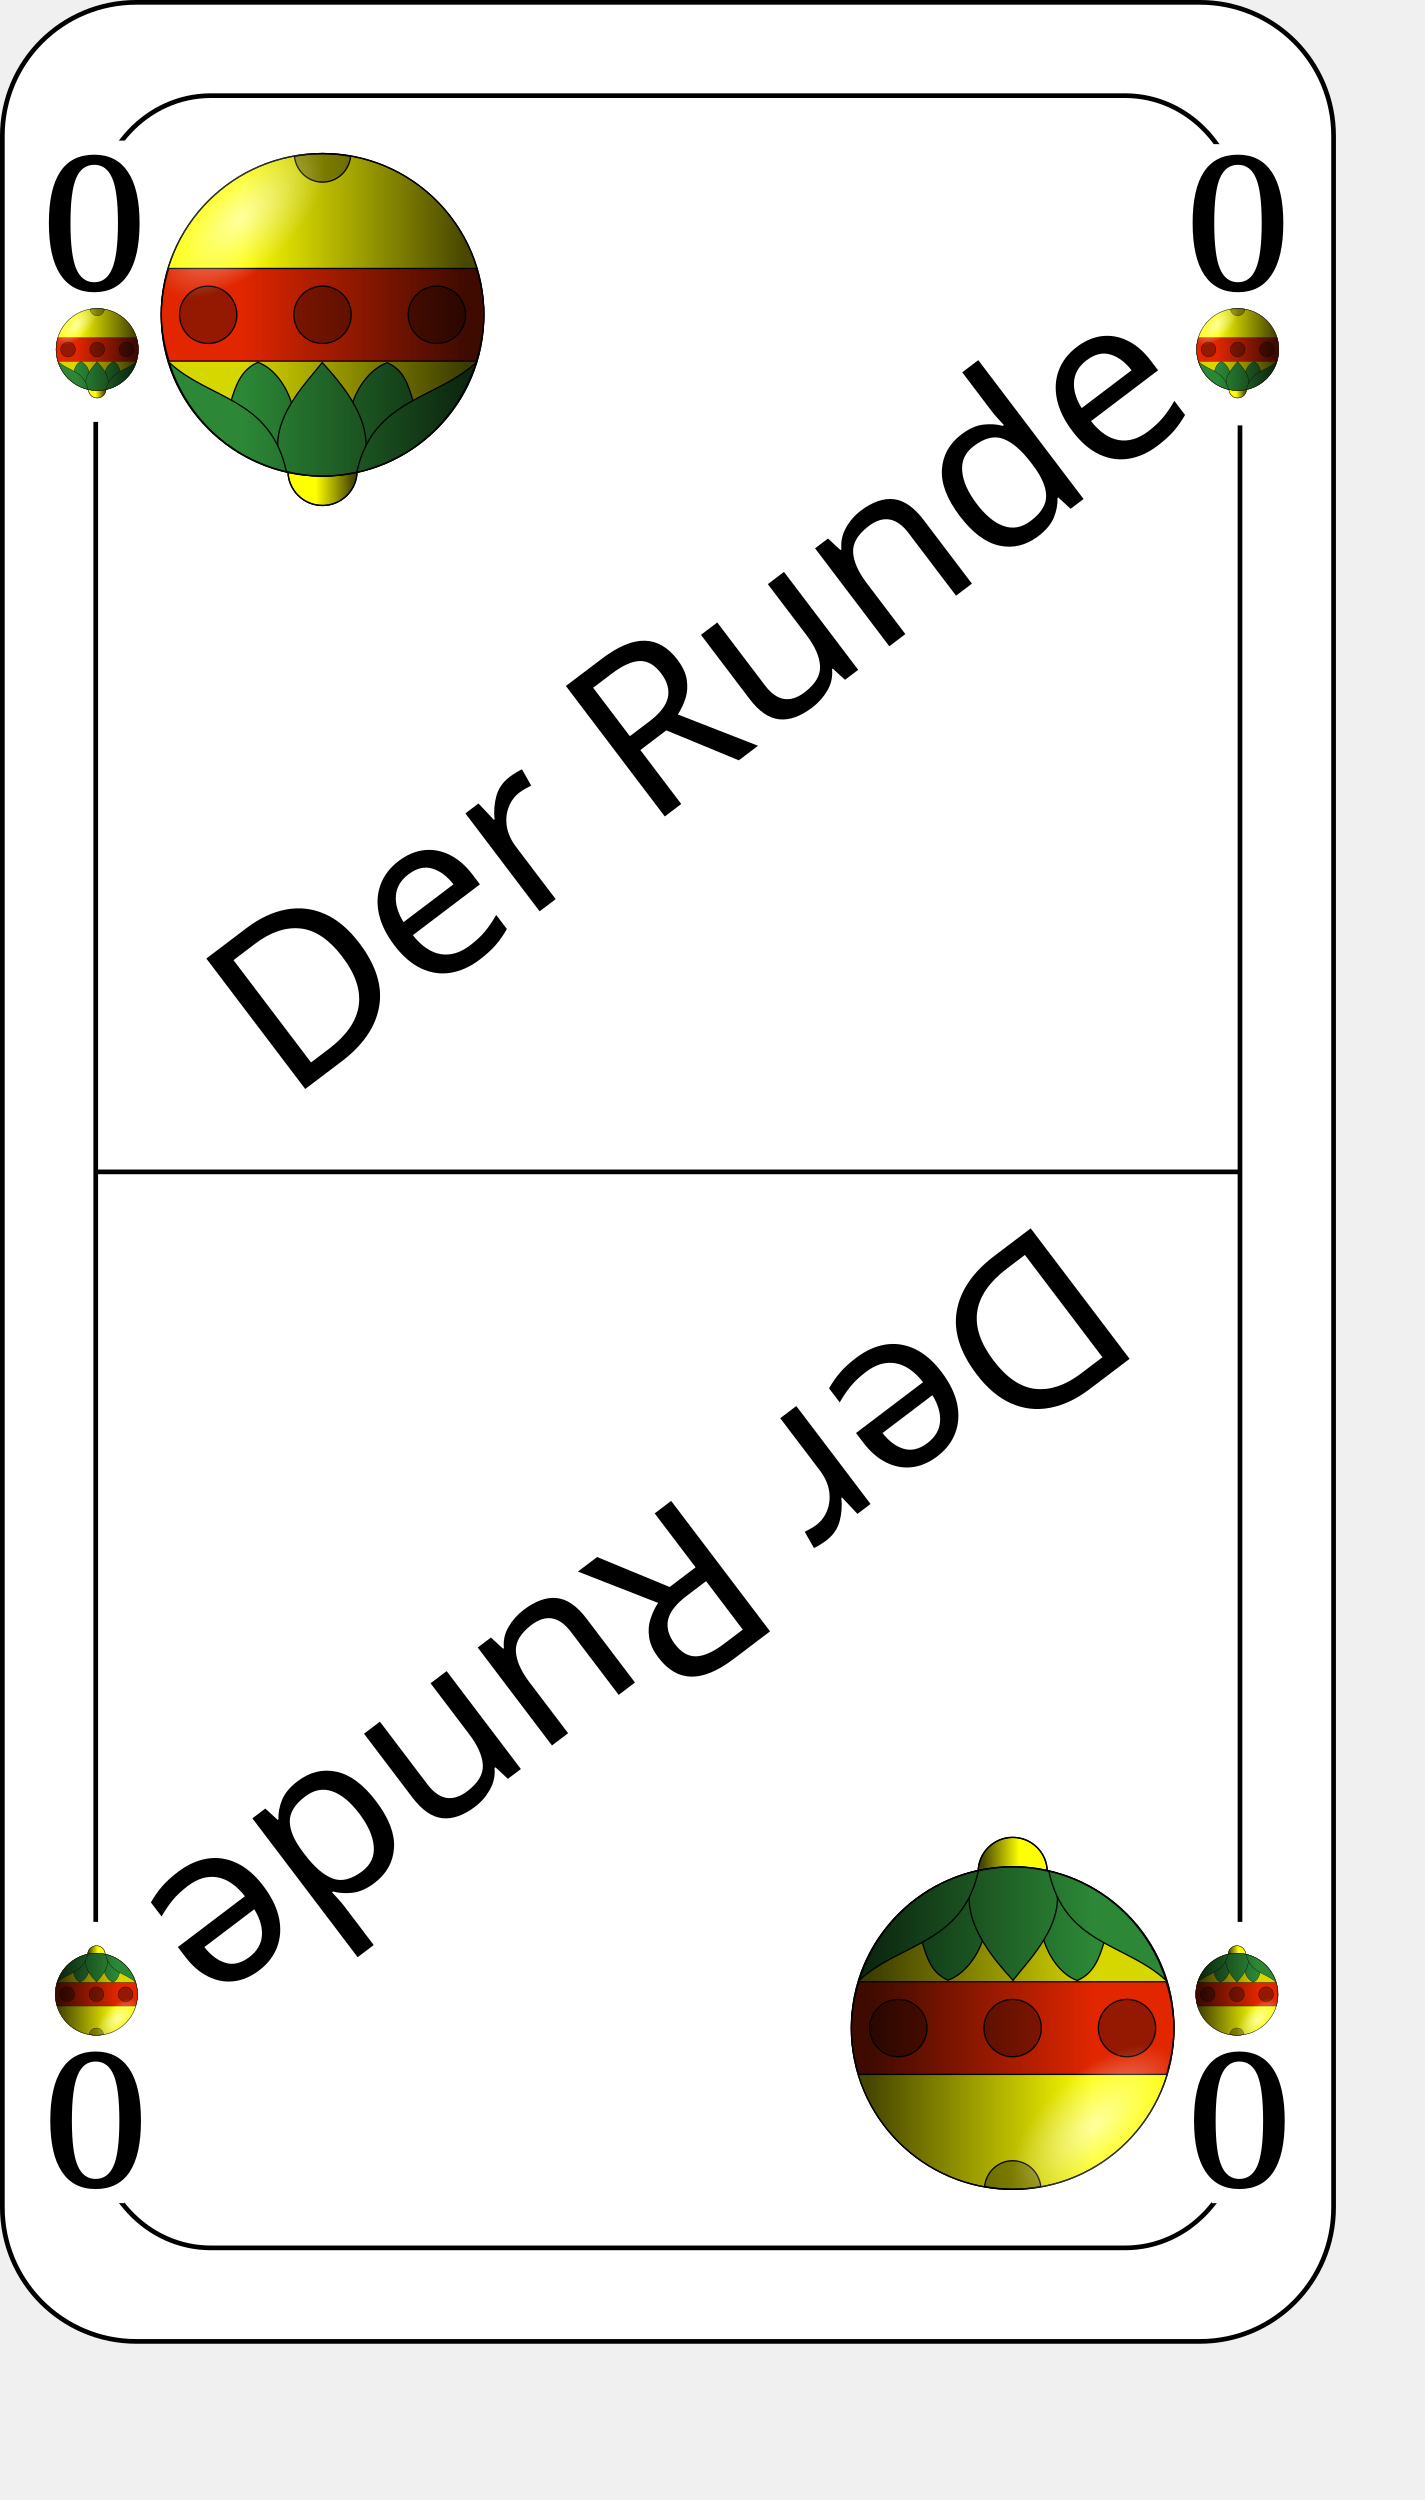
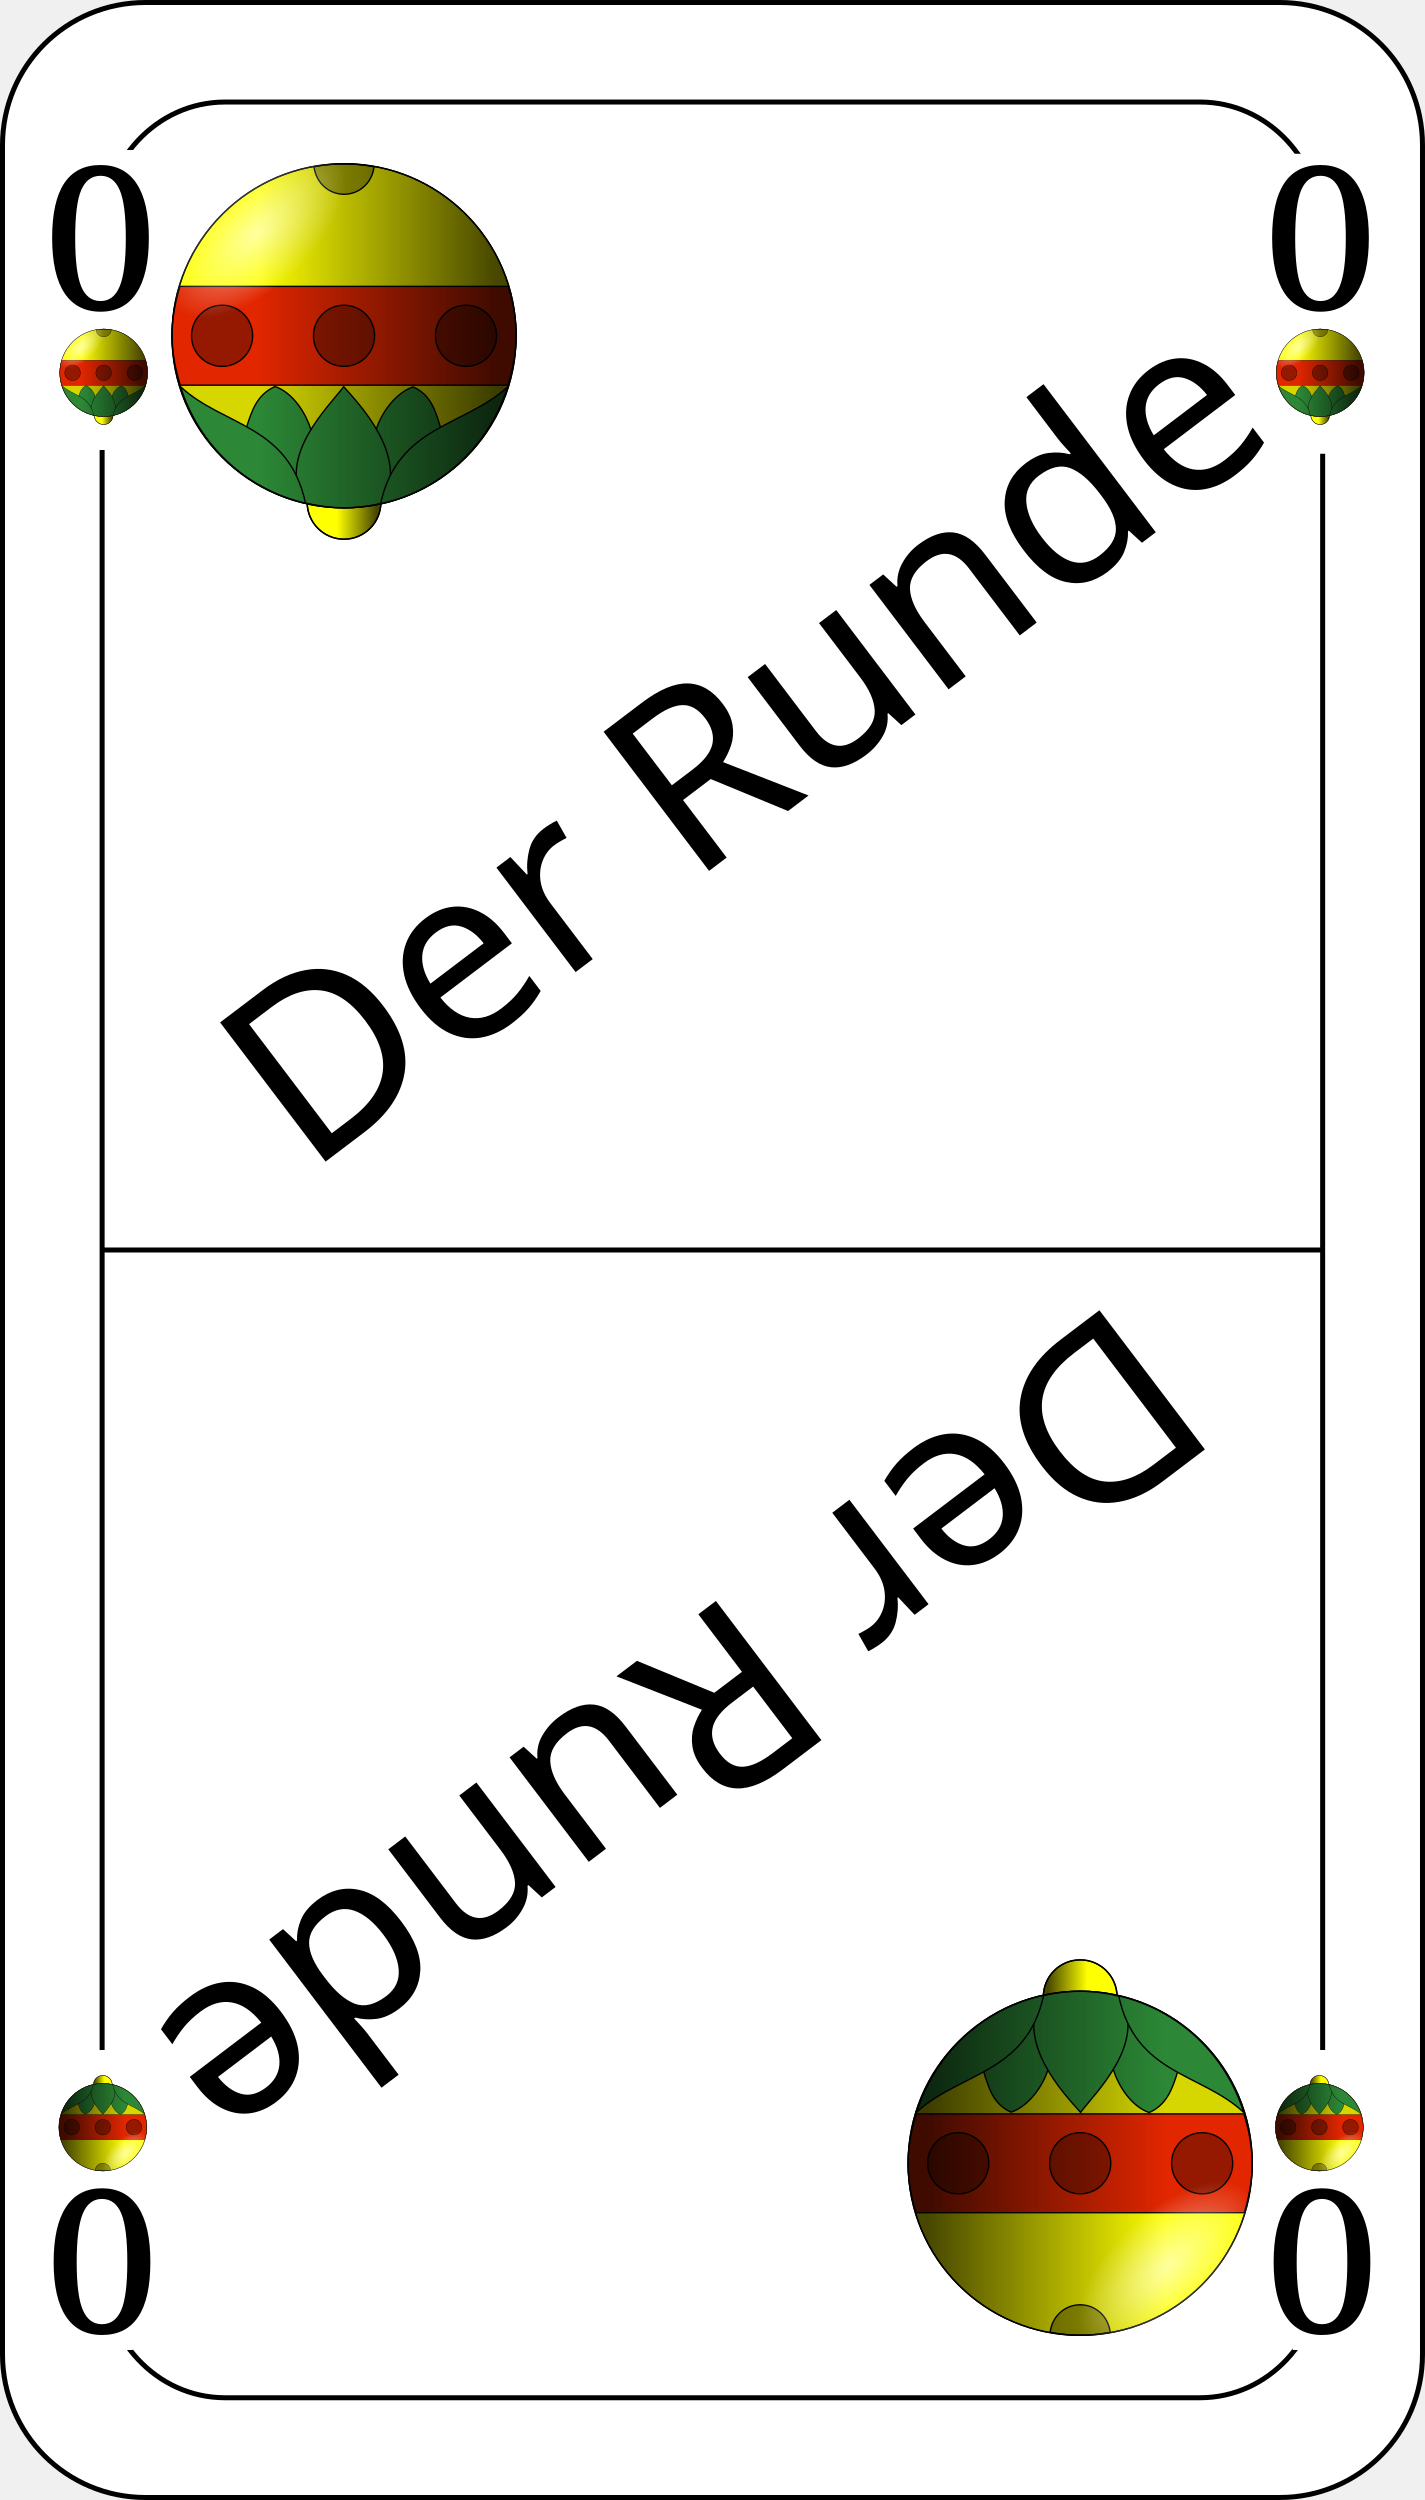
- <svg xmlns="http://www.w3.org/2000/svg" xmlns:xlink="http://www.w3.org/1999/xlink" width="5.7cm" height="10cm" id="svg2">
+ <svg xmlns="http://www.w3.org/2000/svg" xmlns:xlink="http://www.w3.org/1999/xlink" width="5.7cm" height="10cm" id="svg2" version="1.1" viewBox="0 0 201.969 354.331">
  <defs id="defs4">
    <linearGradient id="linearGradient16364">
      <stop id="stop16366" offset="0" style="stop-color:#ffffff;stop-opacity:0.622;" />
      <stop id="stop16368" offset="1" style="stop-color:#ffffff;stop-opacity:0;" />
    </linearGradient>
    <radialGradient r="7.799" fy="24.52" fx="24.028" cy="24.52" cx="24.028" gradientUnits="userSpaceOnUse" id="radialGradient2080" xlink:href="#linearGradient16364" />
    <linearGradient gradientUnits="userSpaceOnUse" y2="96.926" x2="51.855" y1="96.926" x1="61.893" id="linearGradient2106" xlink:href="#linearGradient2090" />
    <linearGradient gradientUnits="userSpaceOnUse" y2="52.551" x2="41.274" y1="52.551" x1="79.273" id="linearGradient2096" xlink:href="#linearGradient2090" />
    <linearGradient id="linearGradient2090">
      <stop id="stop2092" offset="0" style="stop-color:#000000;stop-opacity:0.72;" />
      <stop id="stop2094" offset="1" style="stop-color:#000000;stop-opacity:0;" />
    </linearGradient>
    <linearGradient xlink:href="#linearGradient2090" id="linearGradient6740" gradientUnits="userSpaceOnUse" x1="61.893" y1="96.926" x2="51.855" y2="96.926" />
    <linearGradient xlink:href="#linearGradient2090" id="linearGradient6742" gradientUnits="userSpaceOnUse" x1="79.273" y1="52.551" x2="41.274" y2="52.551" />
    <radialGradient xlink:href="#linearGradient16364" id="radialGradient6744" gradientUnits="userSpaceOnUse" cx="24.028" cy="24.52" fx="24.028" fy="24.52" r="7.799" />
  </defs>
  <g id="layer1">
    <rect style="opacity:1;fill:#ffffff;fill-opacity:1;fill-rule:evenodd;stroke:#000000;stroke-width:0.709;stroke-linecap:butt;stroke-linejoin:round;stroke-miterlimit:4;stroke-dasharray:none;stroke-dashoffset:0;stroke-opacity:1" id="rect1600" width="180.92" height="332.977" x="11.263" y="11.498" />
-     <path style="fill:none;fill-opacity:0.75;fill-rule:evenodd;stroke:#000000;stroke-width:0.709;stroke-linecap:butt;stroke-linejoin:miter;stroke-miterlimit:4;stroke-dasharray:none;stroke-opacity:1" d="M 14.676,177.165 L 187.292,177.165" id="path13403" />
-     <path style="fill:#ffffff;fill-opacity:1;stroke:#000000;stroke-width:0.71;stroke-miterlimit:4;stroke-dasharray:none;stroke-opacity:1" d="M 20.609,0.355 C 9.398,0.355 0.355,9.357 0.355,20.561 L 0.355,333.706 C 0.355,344.91 9.398,353.976 20.609,353.976 L 181.39,353.976 C 192.601,353.976 201.613,344.91 201.613,333.706 L 201.613,20.561 C 201.613,9.357 192.601,0.355 181.39,0.355 L 20.609,0.355 z M 31.879,14.462 L 170.089,14.462 C 179.725,14.462 187.463,22.764 187.463,33.074 L 187.463,321.226 C 187.463,331.535 179.725,339.837 170.089,339.837 L 31.879,339.837 C 22.243,339.837 14.473,331.535 14.473,321.226 L 14.473,33.074 C 14.473,22.764 22.243,14.462 31.879,14.462 z " id="path2586" />
+     <path style="fill:none;fill-opacity:0.75;fill-rule:evenodd;stroke:#000000;stroke-width:0.709;stroke-linecap:butt;stroke-linejoin:miter;stroke-miterlimit:4;stroke-dasharray:none;stroke-opacity:1" d="M 14.676,177.165 H 187.292" id="path13403" />
+     <path style="fill:#ffffff;fill-opacity:1;stroke:#000000;stroke-width:0.71;stroke-miterlimit:4;stroke-dasharray:none;stroke-opacity:1" d="M 20.609,0.355 C 9.398,0.355 0.355,9.357 0.355,20.561 V 333.706 c 0,11.204 9.044,20.27 20.254,20.27 H 181.39 c 11.211,0 20.223,-9.065 20.223,-20.27 V 20.561 C 201.613,9.357 192.601,0.355 181.39,0.355 Z M 31.879,14.462 H 170.089 c 9.636,0 17.374,8.302 17.374,18.612 V 321.226 c 1e-5,10.309 -7.738,18.612 -17.374,18.612 H 31.879 c -9.636,0 -17.405,-8.302 -17.405,-18.612 V 33.074 c 0,-10.309 7.769,-18.612 17.405,-18.612 z" id="path2586" />
    <rect style="opacity:1;fill:#ffffff;fill-opacity:1;fill-rule:evenodd;stroke:none;stroke-width:0.354;stroke-linecap:butt;stroke-linejoin:round;stroke-miterlimit:4;stroke-dasharray:none;stroke-dashoffset:0;stroke-opacity:1" id="rect10676" width="7.384" height="42.52" x="11.792" y="21.26" />
-     <text xml:space="preserve" style="font-size:24.976px;font-style:normal;font-variant:normal;font-weight:bold;font-stretch:normal;text-align:start;line-height:125%;writing-mode:lr-tb;text-anchor:start;fill:#000000;fill-opacity:1;stroke:none;stroke-width:1px;stroke-linecap:butt;stroke-linejoin:miter;stroke-opacity:1;font-family:Times New Roman" x="7.937" y="35.406" id="text4099" transform="scale(0.807087,1.239024)">
-       <tspan id="tspan4101" x="7.937" y="35.406">O</tspan>
+     <text xml:space="preserve" style="font-style:normal;font-variant:normal;font-weight:bold;font-stretch:normal;line-height:0%;font-family:'Times New Roman';text-align:start;writing-mode:lr-tb;text-anchor:start;fill:#000000;fill-opacity:1;stroke:none;stroke-width:1px;stroke-linecap:butt;stroke-linejoin:miter;stroke-opacity:1" x="7.937" y="35.406" id="text4099" transform="scale(0.807087,1.239024)">
+       <tspan id="tspan4101" x="7.937" y="35.406" style="font-size:24.976px;line-height:1.25">O</tspan>
    </text>
    <use x="0" y="0" xlink:href="#rect10676" id="use4103" transform="translate(170.7122,0.531494)" width="201.968" height="354.331" />
-     <use x="0" y="0" xlink:href="#text4099" id="use4105" transform="translate(172.9134,7.296372e-6)" width="201.968" height="354.331" />
+     <use x="0" y="0" xlink:href="#text4099" id="use4105" transform="translate(172.9134)" width="201.968" height="354.331" />
    <use x="0" y="0" xlink:href="#rect10676" id="use4107" transform="translate(-0.351984,269.2913)" width="201.968" height="354.331" />
    <use x="0" y="0" xlink:href="#rect10676" id="use4109" transform="translate(171.4162,269.2913)" width="201.968" height="354.331" />
-     <use x="0" y="0" xlink:href="#text4099" id="use4111" transform="matrix(-1,-1.534146e-17,1.534146e-17,-1,201.6142,354.3307)" width="201.968" height="354.331" />
-     <use x="0" y="0" xlink:href="#use4111" id="use4113" transform="translate(-172.9134,-2.068279e-7)" width="201.968" height="354.331" />
+     <use x="0" y="0" xlink:href="#text4099" id="use4111" transform="rotate(-180,100.8071,177.1653)" width="201.968" height="354.331" />
+     <use x="0" y="0" xlink:href="#use4111" id="use4113" transform="translate(-172.9134)" width="201.968" height="354.331" />
    <g id="g6579" transform="matrix(0.142166,0,0,0.141793,7.140148,45.30221)">
-       <path transform="translate(-0.498589,-1.417324)" d="M 63.022 96.926 A 9.373 9.373 0 1 1  44.275,96.926 A 9.373 9.373 0 1 1  63.022 96.926 z" id="path10095" style="opacity:1;fill:#feff00;fill-opacity:1;fill-rule:evenodd;stroke:#000000;stroke-width:0.354;stroke-linecap:butt;stroke-linejoin:round;stroke-miterlimit:4;stroke-dasharray:none;stroke-dashoffset:0;stroke-opacity:1" />
-       <path transform="translate(-0.514875,-1.417325)" d="M 63.022 96.926 A 9.373 9.373 0 1 1  44.275,96.926 A 9.373 9.373 0 1 1  63.022 96.926 z" id="path2098" style="opacity:1;fill:url(#linearGradient2106);fill-opacity:1;fill-rule:evenodd;stroke:#000000;stroke-width:0.354;stroke-linecap:butt;stroke-linejoin:round;stroke-miterlimit:4;stroke-dasharray:none;stroke-dashoffset:0;stroke-opacity:1" />
-       <path transform="matrix(1.595633,0,0,1.595633,-34.5217,-30.70298)" d="M 82.367 52.551 A 27.422 27.422 0 1 1  27.522,52.551 A 27.422 27.422 0 1 1  82.367 52.551 z" id="path8521" style="opacity:1;fill:#feff00;fill-opacity:1;fill-rule:evenodd;stroke:#000000;stroke-width:0.222;stroke-linecap:butt;stroke-linejoin:round;stroke-miterlimit:4;stroke-dasharray:none;stroke-dashoffset:0;stroke-opacity:1" />
-       <path id="path10858" d="M 32.969,61.194 L 11.231,65.36 L 15.525,75.675 L 69.923,78.765 L 89.929,75.237 L 94.913,65.651 L 59.96,59.926 L 32.969,61.194 z " style="fill:#000000;fill-opacity:0.157;fill-rule:evenodd;stroke:none;stroke-width:0.354;stroke-linecap:butt;stroke-linejoin:miter;stroke-miterlimit:4;stroke-dasharray:none;stroke-opacity:1" />
-       <path id="path9251" d="M 11.4,40.581 C 10.227,44.533 9.4,48.629 9.4,52.959 C 9.4,57.43 10.246,61.648 11.494,65.712 L 94.825,65.712 C 96.072,61.648 96.919,57.43 96.919,52.959 C 96.919,48.629 96.092,44.533 94.919,40.581 L 11.4,40.581 z " style="opacity:1;fill:#e12600;fill-opacity:1;fill-rule:evenodd;stroke:#000000;stroke-width:0.354;stroke-linecap:butt;stroke-linejoin:round;stroke-miterlimit:4;stroke-dasharray:none;stroke-dashoffset:0;stroke-opacity:1" />
-       <path transform="translate(-9.183015,-1.894638)" d="M 39.089 55.044 A 7.778 7.778 0 1 1  23.533,55.044 A 7.778 7.778 0 1 1  39.089 55.044 z" id="path9256" style="opacity:1;fill:#050000;fill-opacity:0.347;fill-rule:evenodd;stroke:#000000;stroke-width:0.354;stroke-linecap:butt;stroke-linejoin:round;stroke-miterlimit:4;stroke-dasharray:none;stroke-dashoffset:0;stroke-opacity:1" />
-       <path transform="translate(21.83821,-1.894638)" d="M 39.089 55.044 A 7.778 7.778 0 1 1  23.533,55.044 A 7.778 7.778 0 1 1  39.089 55.044 z" id="path9258" style="opacity:1;fill:#050000;fill-opacity:0.347;fill-rule:evenodd;stroke:#000000;stroke-width:0.354;stroke-linecap:butt;stroke-linejoin:round;stroke-miterlimit:4;stroke-dasharray:none;stroke-dashoffset:0;stroke-opacity:1" />
-       <path transform="translate(52.86029,-1.894638)" d="M 39.089 55.044 A 7.778 7.778 0 1 1  23.533,55.044 A 7.778 7.778 0 1 1  39.089 55.044 z" id="path9260" style="opacity:1;fill:#050000;fill-opacity:0.347;fill-rule:evenodd;stroke:#000000;stroke-width:0.354;stroke-linecap:butt;stroke-linejoin:round;stroke-miterlimit:4;stroke-dasharray:none;stroke-dashoffset:0;stroke-opacity:1" />
-       <path id="path9262" d="M 53.15,9.406 C 50.538,9.406 48.011,9.717 45.525,10.156 C 45.935,14.065 49.133,17.156 53.15,17.156 C 57.167,17.156 60.365,14.066 60.775,10.156 C 58.288,9.717 55.762,9.406 53.15,9.406 z " style="opacity:1;fill:#050000;fill-opacity:0.347;fill-rule:evenodd;stroke:#000000;stroke-width:0.354;stroke-linecap:butt;stroke-linejoin:round;stroke-miterlimit:4;stroke-dasharray:none;stroke-dashoffset:0;stroke-opacity:1" />
-       <path id="path10854" d="M 61.294,77.082 C 62.562,72.916 66.12,67.731 70.714,66.14 C 75.243,68.19 76.33,72.024 77.779,76.734 L 65.642,93.291 L 61.294,77.082 z " style="fill:#2c8836;fill-opacity:1;fill-rule:evenodd;stroke:#000000;stroke-width:0.354;stroke-linecap:butt;stroke-linejoin:miter;stroke-miterlimit:4;stroke-dasharray:none;stroke-opacity:1" />
-       <path id="path10852" d="M 44.743,77.066 C 43.475,72.9 40.196,67.637 35.601,66.046 C 31.073,68.096 29.708,72.008 28.259,76.718 L 40.396,93.276 L 44.743,77.066 z " style="fill:#2c8836;fill-opacity:1;fill-rule:evenodd;stroke:#000000;stroke-width:0.354;stroke-linecap:butt;stroke-linejoin:miter;stroke-miterlimit:4;stroke-dasharray:none;stroke-opacity:1" />
-       <path id="path10841" d="M 53.062,66.094 C 49.036,71.373 36.083,83.783 42.969,95.594 C 46.253,96.382 49.631,96.906 53.156,96.906 C 56.577,96.906 59.867,96.431 63.062,95.688 C 69.633,83.757 57.321,70.885 53.062,66.094 z " style="fill:#2c8836;fill-opacity:1;fill-rule:evenodd;stroke:#000000;stroke-width:0.354;stroke-linecap:butt;stroke-linejoin:miter;stroke-miterlimit:4;stroke-dasharray:none;stroke-opacity:1" />
-       <path id="path10850" d="M 94.719,66.156 C 83.893,76.204 66.73,75.922 62.438,95.875 C 77.846,92.534 90.059,81.031 94.719,66.156 z " style="fill:#2c8836;fill-opacity:1;fill-rule:evenodd;stroke:#000000;stroke-width:0.354;stroke-linecap:butt;stroke-linejoin:miter;stroke-miterlimit:4;stroke-dasharray:none;stroke-opacity:1" />
-       <path id="path10845" d="M 11.562,66.094 C 16.152,80.822 28.167,92.223 43.344,95.719 C 39.081,75.677 22.377,76.177 11.562,66.094 z " style="fill:#2c8836;fill-opacity:1;fill-rule:evenodd;stroke:#000000;stroke-width:0.354;stroke-linecap:butt;stroke-linejoin:miter;stroke-miterlimit:4;stroke-dasharray:none;stroke-opacity:1" />
-       <path transform="matrix(1.595633,0,0,1.595633,-34.52544,-30.69923)" d="M 82.367 52.551 A 27.422 27.422 0 1 1  27.522,52.551 A 27.422 27.422 0 1 1  82.367 52.551 z" id="path2088" style="opacity:1;fill:url(#linearGradient2096);fill-opacity:1;fill-rule:evenodd;stroke:#000000;stroke-width:0.222;stroke-linecap:butt;stroke-linejoin:round;stroke-miterlimit:4;stroke-dasharray:none;stroke-dashoffset:0;stroke-opacity:1" />
-       <path transform="matrix(-2.667884,2.42841,-1.183888,-1.347244,123.977,1.708077)" d="M 31.826 24.52 A 7.799 7.799 0 1 1  16.229,24.52 A 7.799 7.799 0 1 1  31.826 24.52 z" id="path6596" style="opacity:1;fill:url(#radialGradient2080);fill-opacity:1;fill-rule:evenodd;stroke:none;stroke-width:0.279;stroke-linecap:butt;stroke-linejoin:round;stroke-miterlimit:4;stroke-dasharray:none;stroke-dashoffset:0;stroke-opacity:1" />
+       <circle transform="translate(-0.498589,-1.417324)" id="path10095" style="opacity:1;fill:#feff00;fill-opacity:1;fill-rule:evenodd;stroke:#000000;stroke-width:0.354;stroke-linecap:butt;stroke-linejoin:round;stroke-miterlimit:4;stroke-dasharray:none;stroke-dashoffset:0;stroke-opacity:1" cx="53.648" cy="96.926" r="9.373" />
+       <circle transform="translate(-0.514875,-1.417325)" id="path2098" style="opacity:1;fill:url(#linearGradient2106);fill-opacity:1;fill-rule:evenodd;stroke:#000000;stroke-width:0.354;stroke-linecap:butt;stroke-linejoin:round;stroke-miterlimit:4;stroke-dasharray:none;stroke-dashoffset:0;stroke-opacity:1" cx="53.648" cy="96.926" r="9.373" />
+       <circle transform="matrix(1.595633,0,0,1.595633,-34.5217,-30.70298)" id="path8521" style="opacity:1;fill:#feff00;fill-opacity:1;fill-rule:evenodd;stroke:#000000;stroke-width:0.222;stroke-linecap:butt;stroke-linejoin:round;stroke-miterlimit:4;stroke-dasharray:none;stroke-dashoffset:0;stroke-opacity:1" cx="54.945" cy="52.551" r="27.422" />
+       <path id="path10858" d="m 32.969,61.194 -21.738,4.166 4.293,10.315 54.398,3.09 20.006,-3.528 4.985,-9.586 -34.954,-5.726 z" style="fill:#000000;fill-opacity:0.157;fill-rule:evenodd;stroke:none;stroke-width:0.354;stroke-linecap:butt;stroke-linejoin:miter;stroke-miterlimit:4;stroke-dasharray:none;stroke-opacity:1" />
+       <path id="path9251" d="m 11.4,40.581 c -1.173,3.951 -2,8.047 -2,12.378 0,4.471 0.847,8.689 2.094,12.753 h 83.331 c 1.247,-4.064 2.094,-8.282 2.094,-12.753 0,-4.33 -0.827,-8.427 -2,-12.378 z" style="opacity:1;fill:#e12600;fill-opacity:1;fill-rule:evenodd;stroke:#000000;stroke-width:0.354;stroke-linecap:butt;stroke-linejoin:round;stroke-miterlimit:4;stroke-dasharray:none;stroke-dashoffset:0;stroke-opacity:1" />
+       <circle transform="translate(-9.183015,-1.894638)" id="path9256" style="opacity:1;fill:#050000;fill-opacity:0.347;fill-rule:evenodd;stroke:#000000;stroke-width:0.354;stroke-linecap:butt;stroke-linejoin:round;stroke-miterlimit:4;stroke-dasharray:none;stroke-dashoffset:0;stroke-opacity:1" cx="31.311" cy="55.044" r="7.778" />
+       <circle transform="translate(21.83821,-1.894638)" id="path9258" style="opacity:1;fill:#050000;fill-opacity:0.347;fill-rule:evenodd;stroke:#000000;stroke-width:0.354;stroke-linecap:butt;stroke-linejoin:round;stroke-miterlimit:4;stroke-dasharray:none;stroke-dashoffset:0;stroke-opacity:1" cx="31.311" cy="55.044" r="7.778" />
+       <circle transform="translate(52.86029,-1.894638)" id="path9260" style="opacity:1;fill:#050000;fill-opacity:0.347;fill-rule:evenodd;stroke:#000000;stroke-width:0.354;stroke-linecap:butt;stroke-linejoin:round;stroke-miterlimit:4;stroke-dasharray:none;stroke-dashoffset:0;stroke-opacity:1" cx="31.311" cy="55.044" r="7.778" />
+       <path id="path9262" d="m 53.15,9.406 c -2.612,0 -5.138,0.311 -7.625,0.75 0.41,3.909 3.608,7 7.625,7 4.017,0 7.216,-3.091 7.625,-7 -2.487,-0.439 -5.013,-0.75 -7.625,-0.75 z" style="opacity:1;fill:#050000;fill-opacity:0.347;fill-rule:evenodd;stroke:#000000;stroke-width:0.354;stroke-linecap:butt;stroke-linejoin:round;stroke-miterlimit:4;stroke-dasharray:none;stroke-dashoffset:0;stroke-opacity:1" />
+       <path id="path10854" d="m 61.294,77.082 c 1.268,-4.166 4.825,-9.351 9.42,-10.942 4.529,2.05 5.616,5.884 7.065,10.594 l -12.137,16.558 z" style="fill:#2c8836;fill-opacity:1;fill-rule:evenodd;stroke:#000000;stroke-width:0.354;stroke-linecap:butt;stroke-linejoin:miter;stroke-miterlimit:4;stroke-dasharray:none;stroke-opacity:1" />
+       <path id="path10852" d="M 44.743,77.066 C 43.475,72.9 40.196,67.637 35.601,66.046 31.073,68.096 29.708,72.008 28.259,76.718 L 40.396,93.276 Z" style="fill:#2c8836;fill-opacity:1;fill-rule:evenodd;stroke:#000000;stroke-width:0.354;stroke-linecap:butt;stroke-linejoin:miter;stroke-miterlimit:4;stroke-dasharray:none;stroke-opacity:1" />
+       <path id="path10841" d="m 53.062,66.094 c -4.027,5.279 -16.98,17.689 -10.094,29.5 3.285,0.788 6.662,1.312 10.188,1.312 3.421,0 6.71,-0.475 9.906,-1.219 6.57,-11.931 -5.741,-24.803 -10,-29.594 z" style="fill:#2c8836;fill-opacity:1;fill-rule:evenodd;stroke:#000000;stroke-width:0.354;stroke-linecap:butt;stroke-linejoin:miter;stroke-miterlimit:4;stroke-dasharray:none;stroke-opacity:1" />
+       <path id="path10850" d="M 94.719,66.156 C 83.893,76.204 66.73,75.922 62.438,95.875 77.846,92.534 90.059,81.031 94.719,66.156 Z" style="fill:#2c8836;fill-opacity:1;fill-rule:evenodd;stroke:#000000;stroke-width:0.354;stroke-linecap:butt;stroke-linejoin:miter;stroke-miterlimit:4;stroke-dasharray:none;stroke-opacity:1" />
+       <path id="path10845" d="m 11.562,66.094 c 4.59,14.728 16.605,26.129 31.781,29.625 C 39.081,75.677 22.377,76.177 11.562,66.094 Z" style="fill:#2c8836;fill-opacity:1;fill-rule:evenodd;stroke:#000000;stroke-width:0.354;stroke-linecap:butt;stroke-linejoin:miter;stroke-miterlimit:4;stroke-dasharray:none;stroke-opacity:1" />
+       <circle transform="matrix(1.595633,0,0,1.595633,-34.52544,-30.69923)" id="path2088" style="opacity:1;fill:url(#linearGradient2096);fill-opacity:1;fill-rule:evenodd;stroke:#000000;stroke-width:0.222;stroke-linecap:butt;stroke-linejoin:round;stroke-miterlimit:4;stroke-dasharray:none;stroke-dashoffset:0;stroke-opacity:1" cx="54.945" cy="52.551" r="27.422" />
+       <circle transform="matrix(-2.667884,2.42841,-1.183888,-1.347244,123.977,1.708077)" id="path6596" style="opacity:1;fill:url(#radialGradient2080);fill-opacity:1;fill-rule:evenodd;stroke:none;stroke-width:0.279;stroke-linecap:butt;stroke-linejoin:round;stroke-miterlimit:4;stroke-dasharray:none;stroke-dashoffset:0;stroke-opacity:1" cx="24.028" cy="24.52" r="7.799" />
    </g>
-     <use x="0" y="0" xlink:href="#g6579" id="use6598" transform="translate(172.42,3.708661e-6)" width="201.968" height="354.331" />
-     <use x="0" y="0" xlink:href="#g6579" id="use6600" transform="matrix(-1,0,0,-1,29.26991,354.3306)" width="201.968" height="354.331" />
-     <use x="0" y="0" xlink:href="#g6579" id="use6602" transform="matrix(-1,-8.863353e-18,8.863353e-18,-1,201.6899,354.3306)" width="201.968" height="354.331" />
+     <use x="0" y="0" xlink:href="#g6579" id="use6598" transform="translate(172.42)" width="201.968" height="354.331" />
+     <use x="0" y="0" xlink:href="#g6579" id="use6600" transform="rotate(180,14.63495,177.1653)" width="201.968" height="354.331" />
+     <use x="0" y="0" xlink:href="#g6579" id="use6602" transform="rotate(-180,100.8449,177.1653)" width="201.968" height="354.331" />
    <g id="g6706" transform="matrix(0.517459,0,0,0.517459,-90.22331,16.83758)">
-       <path transform="translate(-0.498589,-1.417324)" d="M 63.022 96.926 A 9.373 9.373 0 1 1  44.275,96.926 A 9.373 9.373 0 1 1  63.022 96.926 z" id="path6708" style="opacity:1;fill:#feff00;fill-opacity:1;fill-rule:evenodd;stroke:#000000;stroke-width:0.354;stroke-linecap:butt;stroke-linejoin:round;stroke-miterlimit:4;stroke-dasharray:none;stroke-dashoffset:0;stroke-opacity:1" />
-       <path transform="translate(-0.514875,-1.417325)" d="M 63.022 96.926 A 9.373 9.373 0 1 1  44.275,96.926 A 9.373 9.373 0 1 1  63.022 96.926 z" id="path6710" style="opacity:1;fill:url(#linearGradient6740);fill-opacity:1;fill-rule:evenodd;stroke:#000000;stroke-width:0.354;stroke-linecap:butt;stroke-linejoin:round;stroke-miterlimit:4;stroke-dasharray:none;stroke-dashoffset:0;stroke-opacity:1" />
-       <path transform="matrix(1.595633,0,0,1.595633,-34.5217,-30.70298)" d="M 82.367 52.551 A 27.422 27.422 0 1 1  27.522,52.551 A 27.422 27.422 0 1 1  82.367 52.551 z" id="path6712" style="opacity:1;fill:#feff00;fill-opacity:1;fill-rule:evenodd;stroke:#000000;stroke-width:0.222;stroke-linecap:butt;stroke-linejoin:round;stroke-miterlimit:4;stroke-dasharray:none;stroke-dashoffset:0;stroke-opacity:1" />
-       <path id="path6714" d="M 32.969,61.194 L 11.231,65.36 L 15.525,75.675 L 69.923,78.765 L 89.929,75.237 L 94.913,65.651 L 59.96,59.926 L 32.969,61.194 z " style="fill:#000000;fill-opacity:0.157;fill-rule:evenodd;stroke:none;stroke-width:0.354;stroke-linecap:butt;stroke-linejoin:miter;stroke-miterlimit:4;stroke-dasharray:none;stroke-opacity:1" />
-       <path id="path6716" d="M 11.4,40.581 C 10.227,44.533 9.4,48.629 9.4,52.959 C 9.4,57.43 10.246,61.648 11.494,65.712 L 94.825,65.712 C 96.072,61.648 96.919,57.43 96.919,52.959 C 96.919,48.629 96.092,44.533 94.919,40.581 L 11.4,40.581 z " style="opacity:1;fill:#e12600;fill-opacity:1;fill-rule:evenodd;stroke:#000000;stroke-width:0.354;stroke-linecap:butt;stroke-linejoin:round;stroke-miterlimit:4;stroke-dasharray:none;stroke-dashoffset:0;stroke-opacity:1" />
-       <path transform="translate(-9.183015,-1.894638)" d="M 39.089 55.044 A 7.778 7.778 0 1 1  23.533,55.044 A 7.778 7.778 0 1 1  39.089 55.044 z" id="path6718" style="opacity:1;fill:#050000;fill-opacity:0.347;fill-rule:evenodd;stroke:#000000;stroke-width:0.354;stroke-linecap:butt;stroke-linejoin:round;stroke-miterlimit:4;stroke-dasharray:none;stroke-dashoffset:0;stroke-opacity:1" />
-       <path transform="translate(21.83821,-1.894638)" d="M 39.089 55.044 A 7.778 7.778 0 1 1  23.533,55.044 A 7.778 7.778 0 1 1  39.089 55.044 z" id="path6720" style="opacity:1;fill:#050000;fill-opacity:0.347;fill-rule:evenodd;stroke:#000000;stroke-width:0.354;stroke-linecap:butt;stroke-linejoin:round;stroke-miterlimit:4;stroke-dasharray:none;stroke-dashoffset:0;stroke-opacity:1" />
-       <path transform="translate(52.86029,-1.894638)" d="M 39.089 55.044 A 7.778 7.778 0 1 1  23.533,55.044 A 7.778 7.778 0 1 1  39.089 55.044 z" id="path6722" style="opacity:1;fill:#050000;fill-opacity:0.347;fill-rule:evenodd;stroke:#000000;stroke-width:0.354;stroke-linecap:butt;stroke-linejoin:round;stroke-miterlimit:4;stroke-dasharray:none;stroke-dashoffset:0;stroke-opacity:1" />
-       <path id="path6724" d="M 53.15,9.406 C 50.538,9.406 48.011,9.717 45.525,10.156 C 45.935,14.065 49.133,17.156 53.15,17.156 C 57.167,17.156 60.365,14.066 60.775,10.156 C 58.288,9.717 55.762,9.406 53.15,9.406 z " style="opacity:1;fill:#050000;fill-opacity:0.347;fill-rule:evenodd;stroke:#000000;stroke-width:0.354;stroke-linecap:butt;stroke-linejoin:round;stroke-miterlimit:4;stroke-dasharray:none;stroke-dashoffset:0;stroke-opacity:1" />
-       <path id="path6726" d="M 61.294,77.082 C 62.562,72.916 66.12,67.731 70.714,66.14 C 75.243,68.19 76.33,72.024 77.779,76.734 L 65.642,93.291 L 61.294,77.082 z " style="fill:#2c8836;fill-opacity:1;fill-rule:evenodd;stroke:#000000;stroke-width:0.354;stroke-linecap:butt;stroke-linejoin:miter;stroke-miterlimit:4;stroke-dasharray:none;stroke-opacity:1" />
-       <path id="path6728" d="M 44.743,77.066 C 43.475,72.9 40.196,67.637 35.601,66.046 C 31.073,68.096 29.708,72.008 28.259,76.718 L 40.396,93.276 L 44.743,77.066 z " style="fill:#2c8836;fill-opacity:1;fill-rule:evenodd;stroke:#000000;stroke-width:0.354;stroke-linecap:butt;stroke-linejoin:miter;stroke-miterlimit:4;stroke-dasharray:none;stroke-opacity:1" />
-       <path id="path6730" d="M 53.062,66.094 C 49.036,71.373 36.083,83.783 42.969,95.594 C 46.253,96.382 49.631,96.906 53.156,96.906 C 56.577,96.906 59.867,96.431 63.062,95.688 C 69.633,83.757 57.321,70.885 53.062,66.094 z " style="fill:#2c8836;fill-opacity:1;fill-rule:evenodd;stroke:#000000;stroke-width:0.354;stroke-linecap:butt;stroke-linejoin:miter;stroke-miterlimit:4;stroke-dasharray:none;stroke-opacity:1" />
-       <path id="path6732" d="M 94.719,66.156 C 83.893,76.204 66.73,75.922 62.438,95.875 C 77.846,92.534 90.059,81.031 94.719,66.156 z " style="fill:#2c8836;fill-opacity:1;fill-rule:evenodd;stroke:#000000;stroke-width:0.354;stroke-linecap:butt;stroke-linejoin:miter;stroke-miterlimit:4;stroke-dasharray:none;stroke-opacity:1" />
-       <path id="path6734" d="M 11.562,66.094 C 16.152,80.822 28.167,92.223 43.344,95.719 C 39.081,75.677 22.377,76.177 11.562,66.094 z " style="fill:#2c8836;fill-opacity:1;fill-rule:evenodd;stroke:#000000;stroke-width:0.354;stroke-linecap:butt;stroke-linejoin:miter;stroke-miterlimit:4;stroke-dasharray:none;stroke-opacity:1" />
-       <path transform="matrix(1.595633,0,0,1.595633,-34.52544,-30.69923)" d="M 82.367 52.551 A 27.422 27.422 0 1 1  27.522,52.551 A 27.422 27.422 0 1 1  82.367 52.551 z" id="path6736" style="opacity:1;fill:url(#linearGradient6742);fill-opacity:1;fill-rule:evenodd;stroke:#000000;stroke-width:0.222;stroke-linecap:butt;stroke-linejoin:round;stroke-miterlimit:4;stroke-dasharray:none;stroke-dashoffset:0;stroke-opacity:1" />
-       <path transform="matrix(-2.667884,2.42841,-1.183888,-1.347244,123.977,1.708077)" d="M 31.826 24.52 A 7.799 7.799 0 1 1  16.229,24.52 A 7.799 7.799 0 1 1  31.826 24.52 z" id="path6738" style="opacity:1;fill:url(#radialGradient6744);fill-opacity:1;fill-rule:evenodd;stroke:none;stroke-width:0.279;stroke-linecap:butt;stroke-linejoin:round;stroke-miterlimit:4;stroke-dasharray:none;stroke-dashoffset:0;stroke-opacity:1" />
+       <circle transform="translate(-0.498589,-1.417324)" id="path6708" style="opacity:1;fill:#feff00;fill-opacity:1;fill-rule:evenodd;stroke:#000000;stroke-width:0.354;stroke-linecap:butt;stroke-linejoin:round;stroke-miterlimit:4;stroke-dasharray:none;stroke-dashoffset:0;stroke-opacity:1" cx="53.648" cy="96.926" r="9.373" />
+       <circle transform="translate(-0.514875,-1.417325)" id="path6710" style="opacity:1;fill:url(#linearGradient6740);fill-opacity:1;fill-rule:evenodd;stroke:#000000;stroke-width:0.354;stroke-linecap:butt;stroke-linejoin:round;stroke-miterlimit:4;stroke-dasharray:none;stroke-dashoffset:0;stroke-opacity:1" cx="53.648" cy="96.926" r="9.373" />
+       <circle transform="matrix(1.595633,0,0,1.595633,-34.5217,-30.70298)" id="path6712" style="opacity:1;fill:#feff00;fill-opacity:1;fill-rule:evenodd;stroke:#000000;stroke-width:0.222;stroke-linecap:butt;stroke-linejoin:round;stroke-miterlimit:4;stroke-dasharray:none;stroke-dashoffset:0;stroke-opacity:1" cx="54.945" cy="52.551" r="27.422" />
+       <path id="path6714" d="m 32.969,61.194 -21.738,4.166 4.293,10.315 54.398,3.09 20.006,-3.528 4.985,-9.586 -34.954,-5.726 z" style="fill:#000000;fill-opacity:0.157;fill-rule:evenodd;stroke:none;stroke-width:0.354;stroke-linecap:butt;stroke-linejoin:miter;stroke-miterlimit:4;stroke-dasharray:none;stroke-opacity:1" />
+       <path id="path6716" d="m 11.4,40.581 c -1.173,3.951 -2,8.047 -2,12.378 0,4.471 0.847,8.689 2.094,12.753 h 83.331 c 1.247,-4.064 2.094,-8.282 2.094,-12.753 0,-4.33 -0.827,-8.427 -2,-12.378 z" style="opacity:1;fill:#e12600;fill-opacity:1;fill-rule:evenodd;stroke:#000000;stroke-width:0.354;stroke-linecap:butt;stroke-linejoin:round;stroke-miterlimit:4;stroke-dasharray:none;stroke-dashoffset:0;stroke-opacity:1" />
+       <circle transform="translate(-9.183015,-1.894638)" id="path6718" style="opacity:1;fill:#050000;fill-opacity:0.347;fill-rule:evenodd;stroke:#000000;stroke-width:0.354;stroke-linecap:butt;stroke-linejoin:round;stroke-miterlimit:4;stroke-dasharray:none;stroke-dashoffset:0;stroke-opacity:1" cx="31.311" cy="55.044" r="7.778" />
+       <circle transform="translate(21.83821,-1.894638)" id="path6720" style="opacity:1;fill:#050000;fill-opacity:0.347;fill-rule:evenodd;stroke:#000000;stroke-width:0.354;stroke-linecap:butt;stroke-linejoin:round;stroke-miterlimit:4;stroke-dasharray:none;stroke-dashoffset:0;stroke-opacity:1" cx="31.311" cy="55.044" r="7.778" />
+       <circle transform="translate(52.86029,-1.894638)" id="path6722" style="opacity:1;fill:#050000;fill-opacity:0.347;fill-rule:evenodd;stroke:#000000;stroke-width:0.354;stroke-linecap:butt;stroke-linejoin:round;stroke-miterlimit:4;stroke-dasharray:none;stroke-dashoffset:0;stroke-opacity:1" cx="31.311" cy="55.044" r="7.778" />
+       <path id="path6724" d="m 53.15,9.406 c -2.612,0 -5.138,0.311 -7.625,0.75 0.41,3.909 3.608,7 7.625,7 4.017,0 7.216,-3.091 7.625,-7 -2.487,-0.439 -5.013,-0.75 -7.625,-0.75 z" style="opacity:1;fill:#050000;fill-opacity:0.347;fill-rule:evenodd;stroke:#000000;stroke-width:0.354;stroke-linecap:butt;stroke-linejoin:round;stroke-miterlimit:4;stroke-dasharray:none;stroke-dashoffset:0;stroke-opacity:1" />
+       <path id="path6726" d="m 61.294,77.082 c 1.268,-4.166 4.825,-9.351 9.42,-10.942 4.529,2.05 5.616,5.884 7.065,10.594 l -12.137,16.558 z" style="fill:#2c8836;fill-opacity:1;fill-rule:evenodd;stroke:#000000;stroke-width:0.354;stroke-linecap:butt;stroke-linejoin:miter;stroke-miterlimit:4;stroke-dasharray:none;stroke-opacity:1" />
+       <path id="path6728" d="M 44.743,77.066 C 43.475,72.9 40.196,67.637 35.601,66.046 31.073,68.096 29.708,72.008 28.259,76.718 L 40.396,93.276 Z" style="fill:#2c8836;fill-opacity:1;fill-rule:evenodd;stroke:#000000;stroke-width:0.354;stroke-linecap:butt;stroke-linejoin:miter;stroke-miterlimit:4;stroke-dasharray:none;stroke-opacity:1" />
+       <path id="path6730" d="m 53.062,66.094 c -4.027,5.279 -16.98,17.689 -10.094,29.5 3.285,0.788 6.662,1.312 10.188,1.312 3.421,0 6.71,-0.475 9.906,-1.219 6.57,-11.931 -5.741,-24.803 -10,-29.594 z" style="fill:#2c8836;fill-opacity:1;fill-rule:evenodd;stroke:#000000;stroke-width:0.354;stroke-linecap:butt;stroke-linejoin:miter;stroke-miterlimit:4;stroke-dasharray:none;stroke-opacity:1" />
+       <path id="path6732" d="M 94.719,66.156 C 83.893,76.204 66.73,75.922 62.438,95.875 77.846,92.534 90.059,81.031 94.719,66.156 Z" style="fill:#2c8836;fill-opacity:1;fill-rule:evenodd;stroke:#000000;stroke-width:0.354;stroke-linecap:butt;stroke-linejoin:miter;stroke-miterlimit:4;stroke-dasharray:none;stroke-opacity:1" />
+       <path id="path6734" d="m 11.562,66.094 c 4.59,14.728 16.605,26.129 31.781,29.625 C 39.081,75.677 22.377,76.177 11.562,66.094 Z" style="fill:#2c8836;fill-opacity:1;fill-rule:evenodd;stroke:#000000;stroke-width:0.354;stroke-linecap:butt;stroke-linejoin:miter;stroke-miterlimit:4;stroke-dasharray:none;stroke-opacity:1" />
+       <circle transform="matrix(1.595633,0,0,1.595633,-34.52544,-30.69923)" id="path6736" style="opacity:1;fill:url(#linearGradient6742);fill-opacity:1;fill-rule:evenodd;stroke:#000000;stroke-width:0.222;stroke-linecap:butt;stroke-linejoin:round;stroke-miterlimit:4;stroke-dasharray:none;stroke-dashoffset:0;stroke-opacity:1" cx="54.945" cy="52.551" r="27.422" />
+       <circle transform="matrix(-2.667884,2.42841,-1.183888,-1.347244,123.977,1.708077)" id="path6738" style="opacity:1;fill:url(#radialGradient6744);fill-opacity:1;fill-rule:evenodd;stroke:none;stroke-width:0.279;stroke-linecap:butt;stroke-linejoin:round;stroke-miterlimit:4;stroke-dasharray:none;stroke-dashoffset:0;stroke-opacity:1" cx="24.028" cy="24.52" r="7.799" />
    </g>
-     <text xml:space="preserve" style="font-size:34.676px;font-style:normal;font-variant:normal;font-weight:normal;font-stretch:normal;text-align:start;line-height:125%;writing-mode:lr-tb;text-anchor:start;fill:#000000;fill-opacity:1;stroke:none;stroke-width:1px;stroke-linecap:butt;stroke-linejoin:miter;stroke-opacity:1;font-family:Amazone BT" x="-66.038" y="159.08" id="text9839" transform="matrix(0.796918,-0.604087,0.604087,0.796918,0,0)">
-       <tspan x="-66.038" y="159.08" id="tspan1847">Der Runde</tspan>
+     <text xml:space="preserve" style="font-style:normal;font-variant:normal;font-weight:normal;font-stretch:normal;line-height:0%;font-family:'Amazone BT';text-align:start;writing-mode:lr-tb;text-anchor:start;fill:#000000;fill-opacity:1;stroke:none;stroke-width:1px;stroke-linecap:butt;stroke-linejoin:miter;stroke-opacity:1" x="-66.038" y="159.08" id="text9839" transform="rotate(-37.16318)">
+       <tspan x="-66.038" y="159.08" id="tspan1847" style="font-size:34.676px;line-height:1.25">Der Runde</tspan>
    </text>
-     <use x="0" y="0" xlink:href="#text9839" id="use9843" transform="matrix(-1,9.649677e-16,-1.517261e-15,-1,201.9685,350.3415)" width="201.968" height="354.331" />
+     <use x="0" y="0" xlink:href="#text9839" id="use9843" transform="rotate(180,100.9843,175.1707)" width="201.968" height="354.331" />
    <use x="0" y="0" xlink:href="#g6706" id="use2304" transform="matrix(1.076922,0,0,1.076922,116.3083,-0.158688)" width="201.968" height="354.331" />
-     <use x="0" y="0" xlink:href="#use2304" id="use2306" transform="matrix(-1,0,0,-1,201.8586,354.1977)" width="201.968" height="354.331" />
+     <use x="0" y="0" xlink:href="#use2304" id="use2306" transform="rotate(180,100.9293,177.0988)" width="201.968" height="354.331" />
  </g>
</svg>
